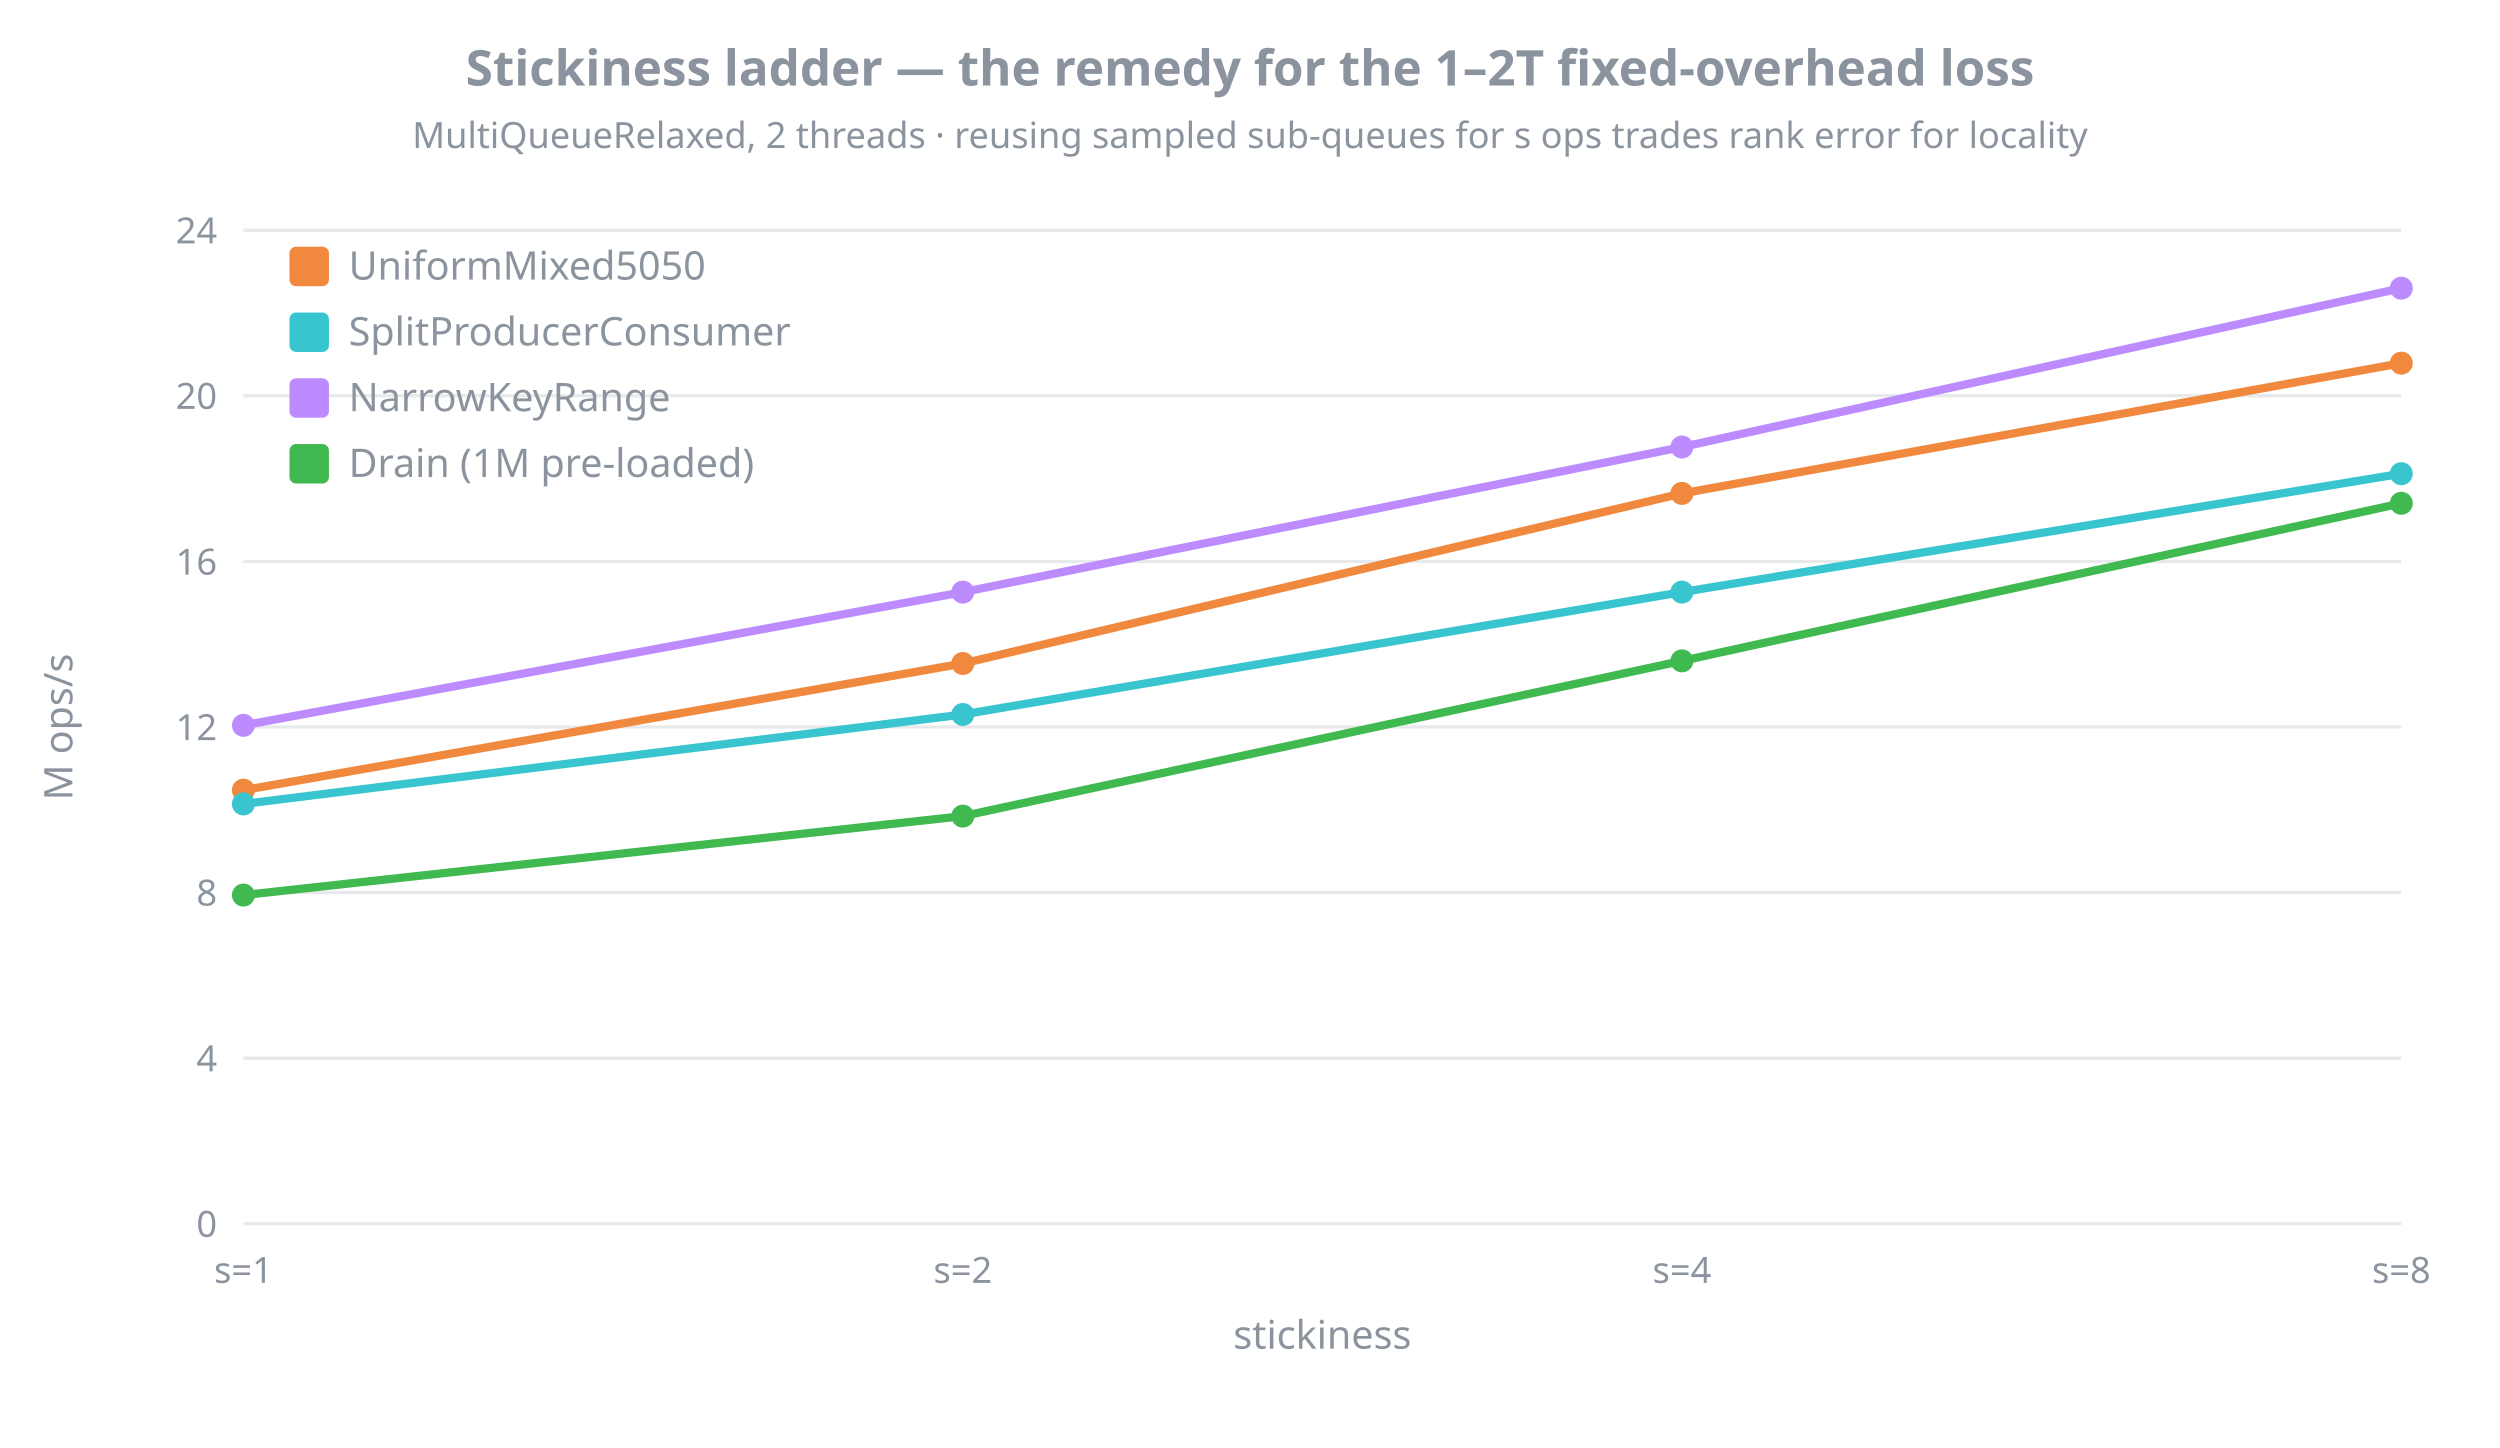
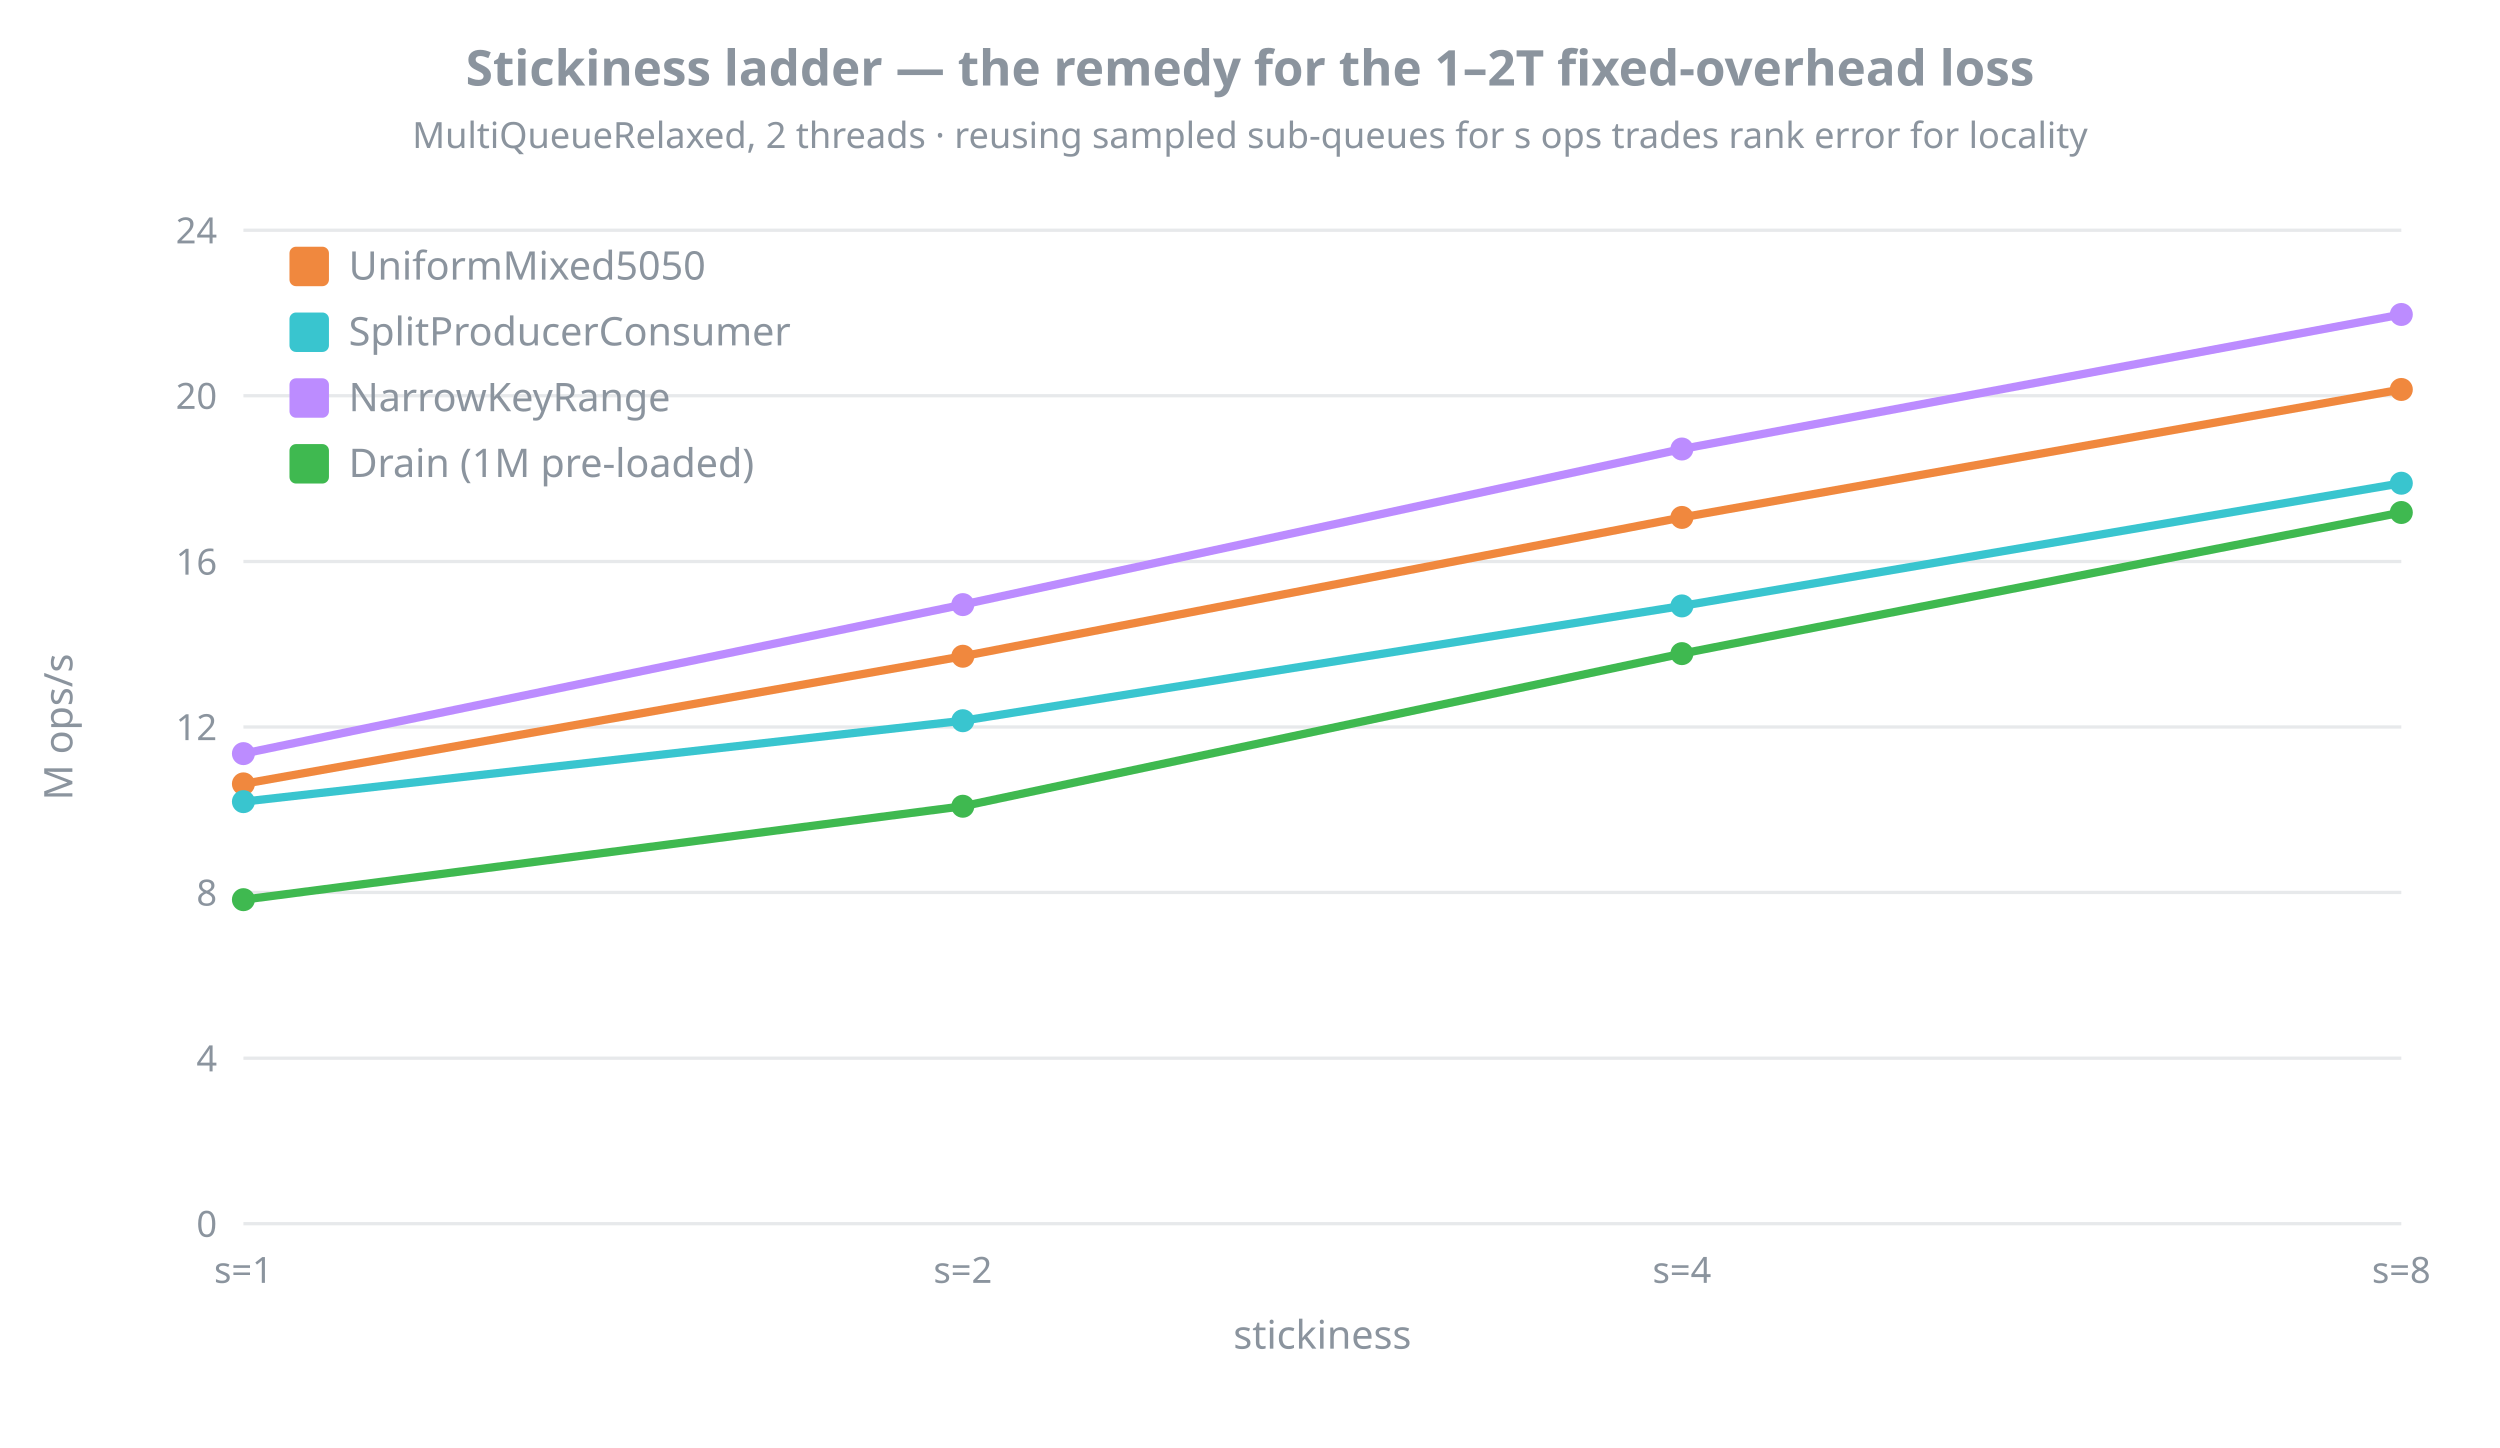
<svg xmlns="http://www.w3.org/2000/svg" viewBox="0 0 760 440" font-family="ui-sans-serif, system-ui, sans-serif" role="img" aria-label="Stickiness ladder at 2 threads">
  <text x="380.0" y="26.0" font-size="15" text-anchor="middle" fill="#8b949e" font-weight="bold">Stickiness ladder — the remedy for the 1–2T fixed-overhead loss</text>
  <text x="380.0" y="45.0" font-size="11" text-anchor="middle" fill="#8b949e" font-weight="normal">MultiQueueRelaxed, 2 threads · reusing sampled sub-queues for s ops trades rank error for locality</text>
  <line x1="74" y1="372.0" x2="730" y2="372.0" stroke="#8b949e" stroke-opacity="0.2" stroke-width="1" />
  <text x="66.0" y="376.0" font-size="11" text-anchor="end" fill="#8b949e" font-weight="normal">0</text>
  <line x1="74" y1="321.7" x2="730" y2="321.7" stroke="#8b949e" stroke-opacity="0.2" stroke-width="1" />
  <text x="66.0" y="325.7" font-size="11" text-anchor="end" fill="#8b949e" font-weight="normal">4</text>
  <line x1="74" y1="271.3" x2="730" y2="271.3" stroke="#8b949e" stroke-opacity="0.2" stroke-width="1" />
  <text x="66.0" y="275.3" font-size="11" text-anchor="end" fill="#8b949e" font-weight="normal">8</text>
  <line x1="74" y1="221.0" x2="730" y2="221.0" stroke="#8b949e" stroke-opacity="0.2" stroke-width="1" />
  <text x="66.0" y="225.0" font-size="11" text-anchor="end" fill="#8b949e" font-weight="normal">12</text>
  <line x1="74" y1="170.7" x2="730" y2="170.7" stroke="#8b949e" stroke-opacity="0.2" stroke-width="1" />
  <text x="66.0" y="174.7" font-size="11" text-anchor="end" fill="#8b949e" font-weight="normal">16</text>
  <line x1="74" y1="120.3" x2="730" y2="120.3" stroke="#8b949e" stroke-opacity="0.2" stroke-width="1" />
  <text x="66.0" y="124.3" font-size="11" text-anchor="end" fill="#8b949e" font-weight="normal">20</text>
  <line x1="74" y1="70.0" x2="730" y2="70.0" stroke="#8b949e" stroke-opacity="0.2" stroke-width="1" />
  <text x="66.0" y="74.0" font-size="11" text-anchor="end" fill="#8b949e" font-weight="normal">24</text>
  <text x="22.0" y="221.0" font-size="12" text-anchor="middle" fill="#8b949e" transform="rotate(-90 22.0 221.0)">M ops/s</text>
  <text x="74.0" y="390.0" font-size="11" text-anchor="middle" fill="#8b949e" font-weight="normal">s=1</text>
  <text x="292.7" y="390.0" font-size="11" text-anchor="middle" fill="#8b949e" font-weight="normal">s=2</text>
  <text x="511.3" y="390.0" font-size="11" text-anchor="middle" fill="#8b949e" font-weight="normal">s=4</text>
  <text x="730.0" y="390.0" font-size="11" text-anchor="middle" fill="#8b949e" font-weight="normal">s=8</text>
  <text x="402.0" y="410.0" font-size="12" text-anchor="middle" fill="#8b949e" font-weight="normal">stickiness</text>
-   <polyline points="74.0,240.2 292.7,201.7 511.3,150.0 730.0,110.4" fill="none" stroke="#f0883e" stroke-width="2.5" />
-   <circle cx="74.0" cy="240.2" r="3.5" fill="#f0883e" />
-   <circle cx="292.7" cy="201.7" r="3.5" fill="#f0883e" />
-   <circle cx="511.3" cy="150.0" r="3.5" fill="#f0883e" />
-   <circle cx="730.0" cy="110.4" r="3.5" fill="#f0883e" />
-   <polyline points="74.0,244.4 292.7,217.2 511.3,180.0 730.0,144.0" fill="none" stroke="#39c5cf" stroke-width="2.5" />
-   <circle cx="74.0" cy="244.4" r="3.5" fill="#39c5cf" />
-   <circle cx="292.7" cy="217.2" r="3.5" fill="#39c5cf" />
-   <circle cx="511.3" cy="180.0" r="3.5" fill="#39c5cf" />
-   <circle cx="730.0" cy="144.0" r="3.5" fill="#39c5cf" />
-   <polyline points="74.0,220.5 292.7,180.0 511.3,135.9 730.0,87.6" fill="none" stroke="#bc8cff" stroke-width="2.5" />
-   <circle cx="74.0" cy="220.5" r="3.5" fill="#bc8cff" />
-   <circle cx="292.7" cy="180.0" r="3.5" fill="#bc8cff" />
-   <circle cx="511.3" cy="135.9" r="3.5" fill="#bc8cff" />
-   <circle cx="730.0" cy="87.6" r="3.5" fill="#bc8cff" />
-   <polyline points="74.0,272.1 292.7,248.1 511.3,200.9 730.0,153.0" fill="none" stroke="#3fb950" stroke-width="2.5" />
-   <circle cx="74.0" cy="272.1" r="3.5" fill="#3fb950" />
-   <circle cx="292.7" cy="248.1" r="3.5" fill="#3fb950" />
-   <circle cx="511.3" cy="200.9" r="3.5" fill="#3fb950" />
-   <circle cx="730.0" cy="153.0" r="3.5" fill="#3fb950" />
+   <polyline points="74.0,238.3 292.7,199.5 511.3,157.3 730.0,118.4" fill="none" stroke="#f0883e" stroke-width="2.5" />
+   <circle cx="74.0" cy="238.3" r="3.5" fill="#f0883e" />
+   <circle cx="292.7" cy="199.5" r="3.5" fill="#f0883e" />
+   <circle cx="511.3" cy="157.3" r="3.5" fill="#f0883e" />
+   <circle cx="730.0" cy="118.4" r="3.5" fill="#f0883e" />
+   <polyline points="74.0,243.7 292.7,219.1 511.3,184.2 730.0,146.9" fill="none" stroke="#39c5cf" stroke-width="2.5" />
+   <circle cx="74.0" cy="243.7" r="3.5" fill="#39c5cf" />
+   <circle cx="292.7" cy="219.1" r="3.5" fill="#39c5cf" />
+   <circle cx="511.3" cy="184.2" r="3.5" fill="#39c5cf" />
+   <circle cx="730.0" cy="146.9" r="3.5" fill="#39c5cf" />
+   <polyline points="74.0,229.1 292.7,183.8 511.3,136.5 730.0,95.6" fill="none" stroke="#bc8cff" stroke-width="2.5" />
+   <circle cx="74.0" cy="229.1" r="3.5" fill="#bc8cff" />
+   <circle cx="292.7" cy="183.8" r="3.5" fill="#bc8cff" />
+   <circle cx="511.3" cy="136.5" r="3.5" fill="#bc8cff" />
+   <circle cx="730.0" cy="95.6" r="3.5" fill="#bc8cff" />
+   <polyline points="74.0,273.5 292.7,245.1 511.3,198.7 730.0,155.8" fill="none" stroke="#3fb950" stroke-width="2.5" />
+   <circle cx="74.0" cy="273.5" r="3.5" fill="#3fb950" />
+   <circle cx="292.7" cy="245.1" r="3.5" fill="#3fb950" />
+   <circle cx="511.3" cy="198.7" r="3.5" fill="#3fb950" />
+   <circle cx="730.0" cy="155.8" r="3.5" fill="#3fb950" />
  <rect x="88" y="75" width="12" height="12" rx="2" fill="#f0883e" />
  <text x="106.0" y="85.0" font-size="12" text-anchor="start" fill="#8b949e" font-weight="normal">UniformMixed5050</text>
  <rect x="88" y="95" width="12" height="12" rx="2" fill="#39c5cf" />
  <text x="106.0" y="105.0" font-size="12" text-anchor="start" fill="#8b949e" font-weight="normal">SplitProducerConsumer</text>
  <rect x="88" y="115" width="12" height="12" rx="2" fill="#bc8cff" />
  <text x="106.0" y="125.0" font-size="12" text-anchor="start" fill="#8b949e" font-weight="normal">NarrowKeyRange</text>
  <rect x="88" y="135" width="12" height="12" rx="2" fill="#3fb950" />
  <text x="106.0" y="145.0" font-size="12" text-anchor="start" fill="#8b949e" font-weight="normal">Drain (1M pre-loaded)</text>
</svg>
